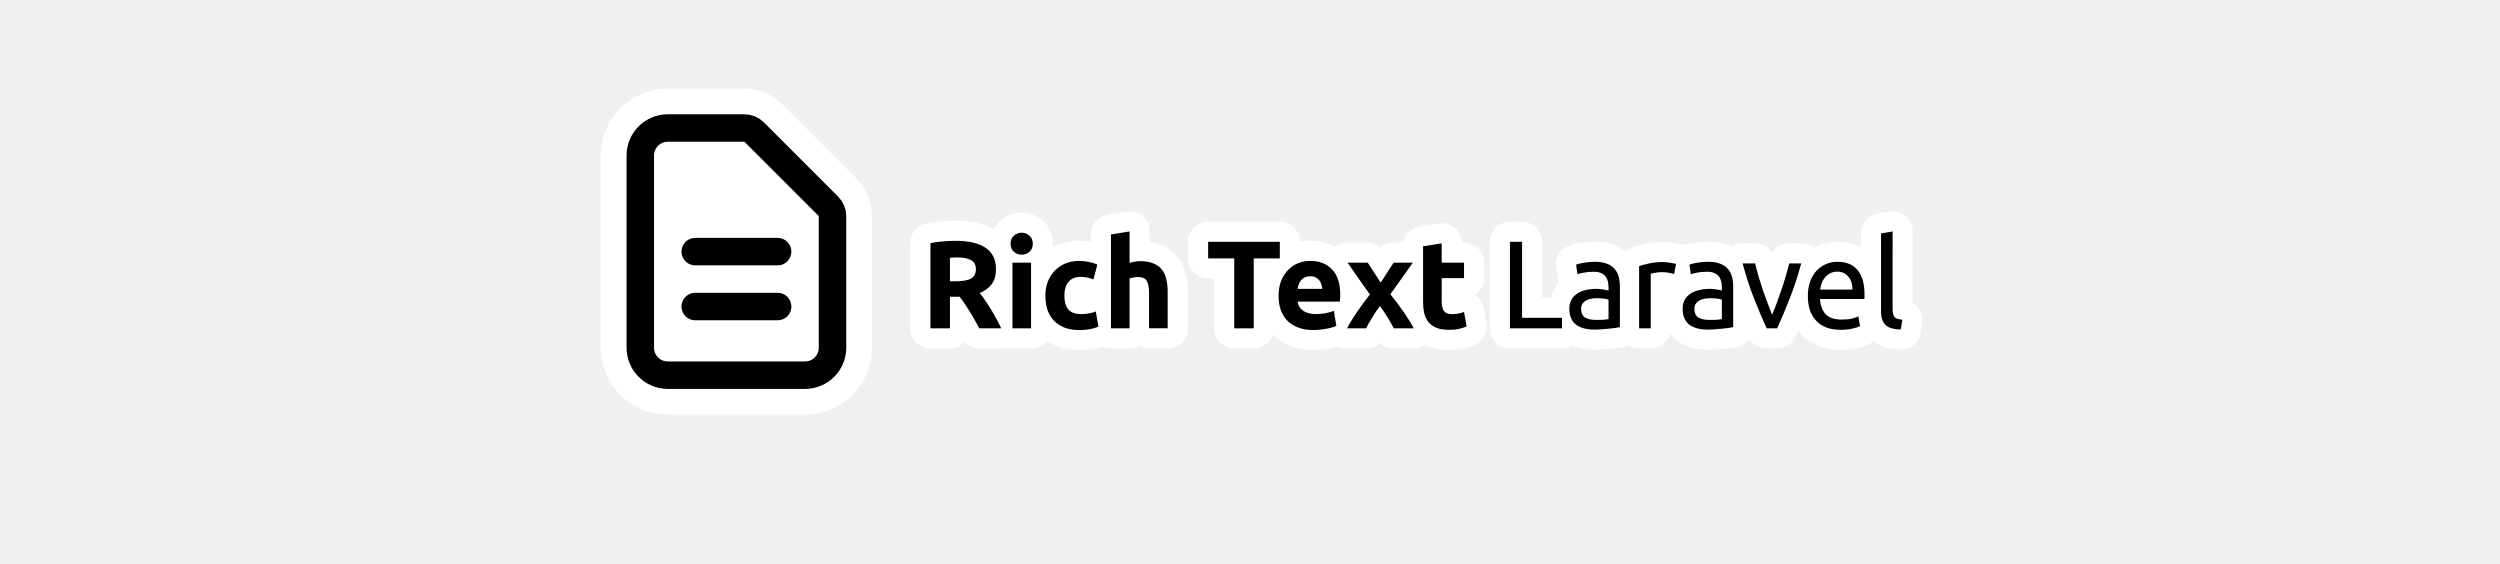
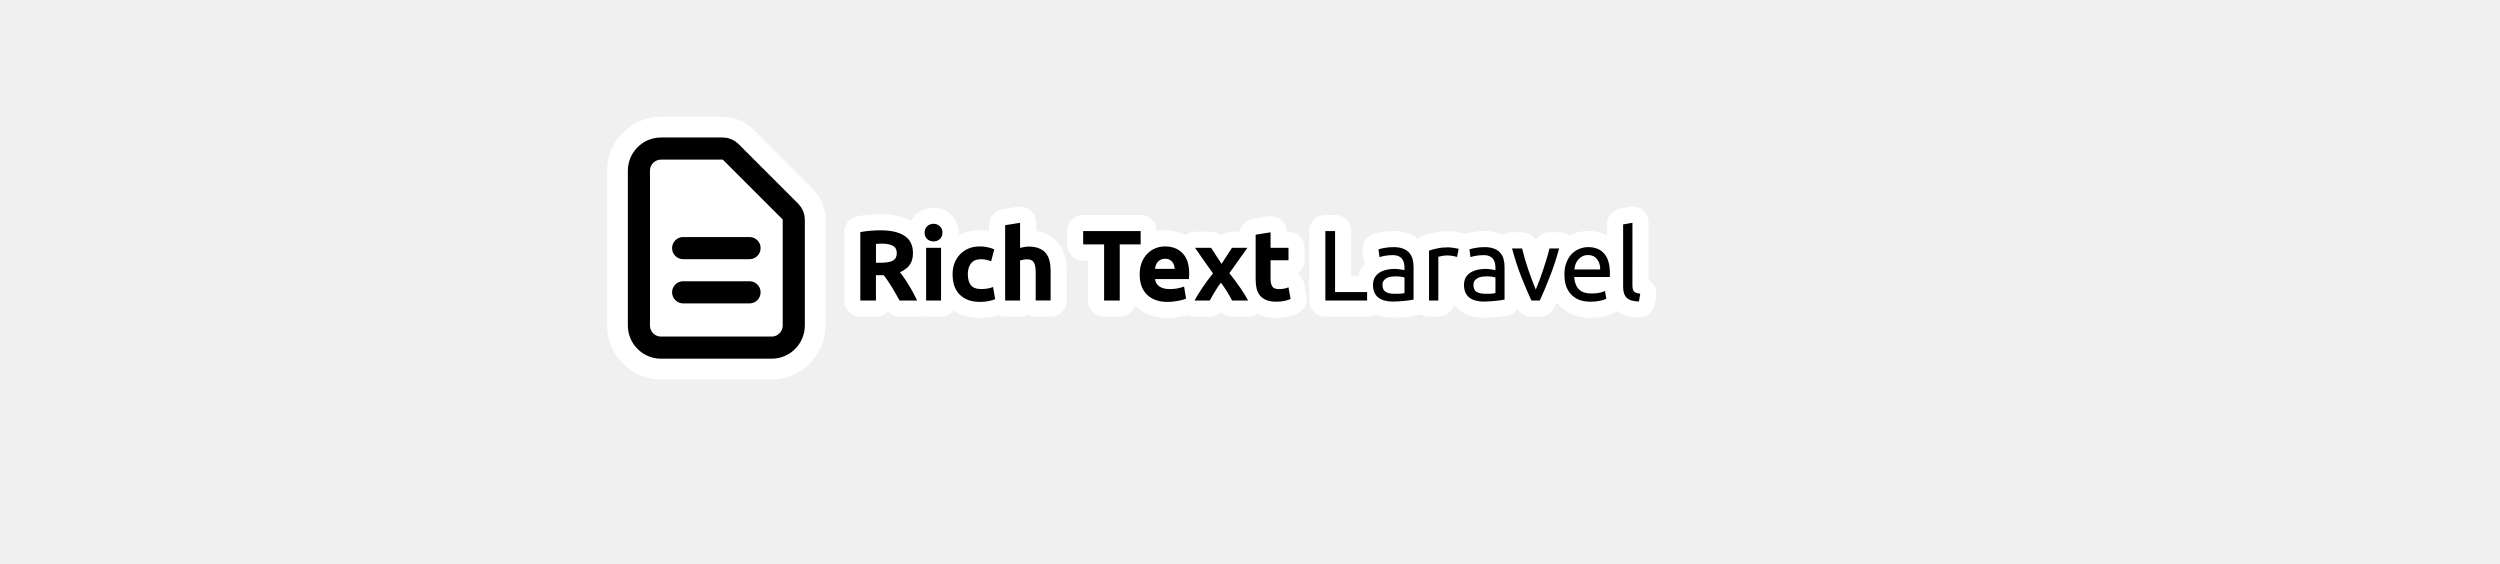
<svg xmlns="http://www.w3.org/2000/svg" width="485.03" height="109.404" viewBox="0 0 128.326 28.947" version="1.1" id="svg14">
  <defs id="defs18" />
-   <path id="text6" style="line-height:1.25;stroke:#ffffff;stroke-width:2.065;stroke-linejoin:round;stroke-miterlimit:4;stroke-dasharray:none;paint-order:stroke fill markers" d="m 57.98,11.882 -0.955,0.154 v 4.818 h 0.955 v -2.563 c 0.06,-0.017 0.126,-0.032 0.199,-0.045 0.077,-0.017 0.158,-0.026 0.244,-0.026 0.214,0 0.359,0.064 0.436,0.192 0.081,0.128 0.122,0.346 0.122,0.653 v 1.787 h 0.955 v -1.903 c 0,-0.231 -0.024,-0.44 -0.071,-0.628 -0.043,-0.188 -0.119,-0.35 -0.23,-0.487 -0.107,-0.137 -0.252,-0.242 -0.436,-0.314 -0.179,-0.077 -0.406,-0.115 -0.679,-0.115 -0.094,0 -0.192,0.011 -0.295,0.032 -0.098,0.017 -0.179,0.037 -0.244,0.058 z m 39.171,0 -0.596,0.102 v 3.998 c 0,0.316 0.077,0.549 0.23,0.698 0.154,0.149 0.414,0.228 0.782,0.237 l 0.083,-0.5 c -0.094,-0.013 -0.173,-0.028 -0.237,-0.045 -0.064,-0.021 -0.116,-0.051 -0.154,-0.09 -0.038,-0.038 -0.066,-0.09 -0.083,-0.154 -0.017,-0.064 -0.026,-0.145 -0.026,-0.243 z m -44.707,0.064 c -0.154,0 -0.288,0.052 -0.404,0.154 -0.111,0.098 -0.167,0.235 -0.167,0.41 0,0.175 0.056,0.314 0.167,0.416 0.115,0.098 0.25,0.148 0.404,0.148 0.154,0 0.286,-0.049 0.397,-0.148 0.115,-0.103 0.173,-0.241 0.173,-0.416 0,-0.175 -0.058,-0.312 -0.173,-0.41 -0.111,-0.103 -0.243,-0.154 -0.397,-0.154 z m -3.383,0.416 c -0.184,0 -0.393,0.009 -0.628,0.026 -0.231,0.017 -0.455,0.047 -0.673,0.09 v 4.376 h 1 v -1.621 h 0.493 c 0.085,0.103 0.171,0.218 0.256,0.346 0.085,0.124 0.171,0.256 0.256,0.397 0.09,0.141 0.175,0.286 0.256,0.436 0.085,0.149 0.169,0.297 0.25,0.442 h 1.121 c -0.077,-0.162 -0.16,-0.327 -0.25,-0.493 -0.09,-0.171 -0.184,-0.333 -0.282,-0.487 -0.094,-0.158 -0.19,-0.307 -0.288,-0.448 -0.098,-0.145 -0.192,-0.273 -0.282,-0.385 0.269,-0.111 0.474,-0.263 0.615,-0.455 0.145,-0.196 0.218,-0.451 0.218,-0.763 0,-0.5 -0.177,-0.867 -0.532,-1.102 -0.355,-0.239 -0.865,-0.359 -1.531,-0.359 z m 12.954,0.051 v 0.852 h 1.339 v 3.588 h 1 v -3.588 h 1.339 v -0.852 z m 15.492,0 v 4.44 h 2.672 v -0.538 h -2.05 v -3.902 z m -3.505,0.077 -0.955,0.154 v 2.832 c 0,0.218 0.019,0.416 0.058,0.596 0.043,0.179 0.115,0.333 0.218,0.461 0.103,0.124 0.239,0.222 0.41,0.295 0.171,0.068 0.386,0.103 0.647,0.103 0.205,0 0.378,-0.017 0.519,-0.051 0.141,-0.034 0.269,-0.075 0.385,-0.122 l -0.134,-0.743 c -0.09,0.034 -0.19,0.062 -0.301,0.083 -0.107,0.017 -0.212,0.026 -0.314,0.026 -0.214,0 -0.356,-0.06 -0.429,-0.179 -0.068,-0.12 -0.103,-0.28 -0.103,-0.481 v -1.185 h 1.147 v -0.794 h -1.147 z m -24.884,0.724 c 0.32,0 0.561,0.047 0.724,0.141 0.167,0.09 0.25,0.243 0.25,0.461 0,0.226 -0.081,0.387 -0.244,0.481 -0.162,0.094 -0.432,0.141 -0.807,0.141 H 48.76 v -1.204 c 0.051,-0.004 0.105,-0.009 0.16,-0.013 0.06,-0.004 0.126,-0.006 0.199,-0.006 z m 6.278,0.179 c -0.273,0 -0.517,0.047 -0.73,0.141 -0.214,0.094 -0.395,0.222 -0.545,0.384 -0.149,0.158 -0.265,0.346 -0.346,0.564 -0.077,0.214 -0.115,0.442 -0.115,0.686 0,0.252 0.032,0.487 0.096,0.705 0.068,0.214 0.173,0.399 0.314,0.557 0.145,0.158 0.329,0.284 0.551,0.378 0.222,0.09 0.487,0.135 0.794,0.135 0.201,0 0.385,-0.017 0.551,-0.051 0.167,-0.034 0.305,-0.075 0.416,-0.122 l -0.134,-0.782 c -0.111,0.047 -0.233,0.081 -0.365,0.103 -0.132,0.021 -0.256,0.032 -0.371,0.032 -0.325,0 -0.553,-0.083 -0.686,-0.25 -0.128,-0.167 -0.192,-0.401 -0.192,-0.705 0,-0.286 0.068,-0.517 0.205,-0.692 0.141,-0.175 0.353,-0.262 0.635,-0.262 0.132,0 0.252,0.013 0.359,0.038 0.107,0.026 0.205,0.055 0.295,0.09 l 0.199,-0.763 c -0.141,-0.06 -0.286,-0.105 -0.436,-0.134 -0.149,-0.034 -0.314,-0.051 -0.494,-0.051 z m 11.847,0 c -0.205,0 -0.406,0.038 -0.602,0.115 -0.192,0.077 -0.363,0.19 -0.512,0.34 -0.149,0.149 -0.271,0.338 -0.365,0.564 -0.09,0.222 -0.134,0.482 -0.134,0.781 0,0.248 0.034,0.479 0.102,0.692 0.073,0.214 0.182,0.399 0.327,0.557 0.149,0.154 0.335,0.275 0.557,0.365 0.226,0.09 0.491,0.135 0.794,0.135 0.12,0 0.239,-0.007 0.359,-0.02 0.12,-0.013 0.231,-0.03 0.333,-0.051 0.107,-0.017 0.203,-0.039 0.288,-0.064 0.085,-0.026 0.154,-0.051 0.205,-0.077 l -0.128,-0.775 c -0.107,0.047 -0.246,0.088 -0.416,0.122 -0.167,0.03 -0.337,0.045 -0.512,0.045 -0.273,0 -0.491,-0.058 -0.653,-0.173 -0.162,-0.115 -0.254,-0.271 -0.276,-0.468 h 2.166 c 0.004,-0.051 0.008,-0.109 0.013,-0.173 0.004,-0.068 0.006,-0.13 0.006,-0.186 0,-0.568 -0.139,-0.997 -0.416,-1.288 -0.278,-0.295 -0.656,-0.442 -1.134,-0.442 z m 14.627,0.045 c -0.209,0 -0.404,0.017 -0.583,0.051 -0.179,0.03 -0.307,0.062 -0.384,0.096 l 0.07,0.493 c 0.073,-0.03 0.182,-0.058 0.327,-0.083 0.149,-0.03 0.322,-0.045 0.519,-0.045 0.154,0 0.278,0.023 0.371,0.07 0.098,0.043 0.175,0.103 0.23,0.179 0.056,0.073 0.094,0.158 0.116,0.256 0.021,0.094 0.032,0.19 0.032,0.288 v 0.166 c -0.017,-0.004 -0.047,-0.011 -0.09,-0.019 -0.043,-0.009 -0.094,-0.017 -0.154,-0.025 -0.056,-0.013 -0.115,-0.021 -0.179,-0.026 -0.064,-0.009 -0.126,-0.013 -0.186,-0.013 -0.188,0 -0.367,0.019 -0.538,0.058 -0.171,0.038 -0.321,0.098 -0.449,0.179 -0.128,0.081 -0.23,0.188 -0.307,0.32 -0.073,0.132 -0.109,0.29 -0.109,0.474 0,0.192 0.032,0.357 0.096,0.493 0.064,0.137 0.154,0.248 0.269,0.333 0.115,0.081 0.252,0.141 0.41,0.179 0.158,0.038 0.331,0.058 0.519,0.058 0.132,0 0.265,-0.006 0.397,-0.019 0.137,-0.009 0.263,-0.019 0.378,-0.032 0.115,-0.013 0.218,-0.026 0.308,-0.038 0.094,-0.017 0.167,-0.03 0.218,-0.038 v -2.082 c 0,-0.188 -0.021,-0.359 -0.064,-0.512 -0.043,-0.158 -0.115,-0.293 -0.218,-0.404 -0.098,-0.115 -0.231,-0.203 -0.397,-0.262 -0.162,-0.064 -0.363,-0.096 -0.602,-0.096 z m 5.817,0 c -0.209,0 -0.404,0.017 -0.583,0.051 -0.179,0.03 -0.307,0.062 -0.384,0.096 l 0.07,0.493 c 0.073,-0.03 0.182,-0.058 0.327,-0.083 0.149,-0.03 0.322,-0.045 0.519,-0.045 0.154,0 0.278,0.023 0.371,0.07 0.098,0.043 0.175,0.103 0.23,0.179 0.056,0.073 0.094,0.158 0.116,0.256 0.021,0.094 0.032,0.19 0.032,0.288 v 0.166 c -0.017,-0.004 -0.047,-0.011 -0.09,-0.019 -0.043,-0.009 -0.094,-0.017 -0.154,-0.025 -0.056,-0.013 -0.115,-0.021 -0.179,-0.026 -0.064,-0.009 -0.126,-0.013 -0.186,-0.013 -0.188,0 -0.367,0.019 -0.538,0.058 -0.171,0.038 -0.321,0.098 -0.449,0.179 -0.128,0.081 -0.231,0.188 -0.308,0.32 -0.073,0.132 -0.109,0.29 -0.109,0.474 0,0.192 0.032,0.357 0.096,0.493 0.064,0.137 0.154,0.248 0.269,0.333 0.115,0.081 0.252,0.141 0.41,0.179 0.158,0.038 0.331,0.058 0.519,0.058 0.132,0 0.265,-0.006 0.397,-0.019 0.137,-0.009 0.263,-0.019 0.378,-0.032 0.115,-0.013 0.218,-0.026 0.308,-0.038 0.094,-0.017 0.167,-0.03 0.218,-0.038 v -2.082 c 0,-0.188 -0.021,-0.359 -0.064,-0.512 -0.043,-0.158 -0.115,-0.293 -0.218,-0.404 -0.098,-0.115 -0.231,-0.203 -0.397,-0.262 -0.162,-0.064 -0.363,-0.096 -0.602,-0.096 z m 6.631,0 c -0.192,0 -0.38,0.036 -0.564,0.109 -0.184,0.073 -0.346,0.182 -0.487,0.327 -0.141,0.145 -0.254,0.329 -0.34,0.551 -0.085,0.218 -0.128,0.474 -0.128,0.769 0,0.252 0.032,0.485 0.096,0.698 0.068,0.209 0.171,0.391 0.308,0.545 0.137,0.154 0.31,0.276 0.519,0.365 0.214,0.085 0.466,0.128 0.756,0.128 0.231,0 0.436,-0.021 0.615,-0.064 0.184,-0.043 0.312,-0.083 0.385,-0.122 l -0.083,-0.499 c -0.073,0.034 -0.182,0.07 -0.327,0.109 -0.141,0.034 -0.316,0.051 -0.525,0.051 -0.372,0 -0.645,-0.09 -0.82,-0.269 -0.175,-0.179 -0.276,-0.442 -0.301,-0.788 h 2.281 c 0.004,-0.034 0.006,-0.071 0.006,-0.109 V 15.136 c 0,-0.572 -0.12,-0.997 -0.359,-1.275 -0.239,-0.282 -0.583,-0.423 -1.031,-0.423 z m -8.95,0.013 c -0.261,0 -0.495,0.023 -0.705,0.07 -0.209,0.043 -0.385,0.09 -0.525,0.141 v 3.191 h 0.596 v -2.8 c 0.034,-0.009 0.105,-0.024 0.212,-0.045 0.111,-0.026 0.222,-0.038 0.333,-0.038 0.171,0 0.31,0.013 0.416,0.038 0.111,0.021 0.19,0.041 0.237,0.058 l 0.103,-0.519 c -0.026,-0.009 -0.066,-0.017 -0.122,-0.026 -0.051,-0.013 -0.109,-0.023 -0.173,-0.032 -0.064,-0.013 -0.13,-0.021 -0.199,-0.026 -0.064,-0.009 -0.122,-0.013 -0.173,-0.013 z m -33.399,0.032 v 3.37 h 0.955 v -3.37 z m 17.203,0 c 0.188,0.269 0.378,0.543 0.57,0.82 0.192,0.273 0.384,0.545 0.577,0.814 -0.111,0.137 -0.224,0.284 -0.34,0.442 -0.115,0.154 -0.226,0.31 -0.333,0.468 -0.103,0.154 -0.199,0.303 -0.288,0.448 -0.09,0.145 -0.16,0.271 -0.211,0.378 h 0.974 c 0.043,-0.085 0.092,-0.177 0.148,-0.275 l 0.179,-0.295 c 0.06,-0.103 0.121,-0.203 0.186,-0.301 0.068,-0.098 0.135,-0.188 0.199,-0.269 0.068,0.085 0.137,0.182 0.205,0.288 0.073,0.103 0.141,0.207 0.205,0.314 0.064,0.103 0.122,0.203 0.173,0.301 0.051,0.094 0.094,0.173 0.128,0.237 h 1.025 C 72.444,16.614 72.277,16.343 72.068,16.04 71.859,15.736 71.626,15.425 71.37,15.104 l 1.153,-1.621 h -0.986 l -0.666,1.025 -0.666,-1.025 z m 20.278,0.038 c 0.167,0.624 0.361,1.222 0.583,1.794 0.226,0.572 0.444,1.085 0.653,1.538 h 0.538 c 0.209,-0.453 0.425,-0.965 0.647,-1.538 0.226,-0.572 0.423,-1.17 0.589,-1.794 h -0.615 c -0.051,0.209 -0.113,0.434 -0.186,0.673 -0.068,0.235 -0.143,0.47 -0.224,0.705 -0.077,0.231 -0.156,0.455 -0.237,0.673 -0.081,0.218 -0.158,0.412 -0.231,0.583 -0.073,-0.171 -0.149,-0.365 -0.23,-0.583 -0.081,-0.218 -0.162,-0.442 -0.244,-0.673 -0.077,-0.235 -0.152,-0.47 -0.224,-0.705 -0.068,-0.239 -0.128,-0.464 -0.179,-0.673 z m 4.862,0.423 c 0.243,0 0.434,0.088 0.57,0.263 0.141,0.171 0.209,0.391 0.205,0.66 h -1.653 c 0.013,-0.115 0.039,-0.229 0.077,-0.34 0.043,-0.111 0.1,-0.209 0.173,-0.295 0.073,-0.085 0.16,-0.154 0.263,-0.205 0.107,-0.056 0.228,-0.083 0.365,-0.083 z m -27.056,0.237 c 0.111,0 0.203,0.019 0.275,0.058 0.077,0.038 0.139,0.088 0.186,0.148 0.051,0.06 0.087,0.128 0.109,0.205 0.026,0.077 0.041,0.156 0.045,0.237 h -1.262 c 0.013,-0.081 0.032,-0.16 0.058,-0.237 0.03,-0.081 0.071,-0.152 0.122,-0.212 0.051,-0.06 0.116,-0.107 0.192,-0.141 0.077,-0.038 0.169,-0.058 0.275,-0.058 z m 14.755,1.128 c 0.137,0 0.252,0.008 0.346,0.025 0.098,0.013 0.169,0.03 0.211,0.051 v 0.993 c -0.073,0.017 -0.164,0.03 -0.275,0.038 -0.107,0.004 -0.231,0.006 -0.371,0.006 -0.235,0 -0.421,-0.041 -0.557,-0.122 -0.137,-0.085 -0.205,-0.235 -0.205,-0.449 0,-0.115 0.028,-0.207 0.083,-0.275 0.056,-0.073 0.124,-0.128 0.205,-0.167 0.085,-0.043 0.177,-0.07 0.275,-0.083 0.103,-0.013 0.199,-0.019 0.288,-0.019 z m 5.817,0 c 0.137,0 0.252,0.008 0.346,0.025 0.098,0.013 0.169,0.03 0.211,0.051 v 0.993 c -0.073,0.017 -0.164,0.03 -0.275,0.038 -0.107,0.004 -0.231,0.006 -0.372,0.006 -0.235,0 -0.421,-0.041 -0.557,-0.122 -0.137,-0.085 -0.205,-0.235 -0.205,-0.449 0,-0.115 0.028,-0.207 0.083,-0.275 0.056,-0.073 0.124,-0.128 0.205,-0.167 0.085,-0.043 0.177,-0.07 0.275,-0.083 0.103,-0.013 0.199,-0.019 0.288,-0.019 z" />
-   <path stroke-linecap="round" stroke-width="2.438" d="m 35.685,12.917 h 4.229 m -4.229,2.819 h 4.229 m 1.41,3.524 H 34.275 A 1.41,1.41 0 0 1 32.866,17.85 V 7.983 a 1.41,1.41 0 0 1 1.409,-1.41 h 3.938 a 0.705,0.705 0 0 1 0.498,0.206 l 3.816,3.816 a 0.705,0.705 0 0 1 0.206,0.498 v 6.757 a 1.41,1.41 0 0 1 -1.41,1.41 z" fill="none" stroke="currentColor" style="stroke:#ffffff;stroke-width:4.051;stroke-linejoin:round;stroke-miterlimit:4;stroke-dasharray:none;paint-order:stroke fill markers" id="path8" />
-   <path stroke-linecap="round" stroke-linejoin="round" stroke-width="1.41" d="m 35.685,12.917 h 4.229 m -4.229,2.818 h 4.229 m 1.41,3.524 H 34.275 A 1.41,1.41 0 0 1 32.865,17.849 V 7.982 a 1.41,1.41 0 0 1 1.409,-1.41 h 3.938 a 0.705,0.705 0 0 1 0.497,0.206 l 3.816,3.816 a 0.705,0.705 0 0 1 0.207,0.498 v 6.757 a 1.41,1.41 0 0 1 -1.41,1.41 z" fill="none" stroke="currentColor" id="path10" />
-   <path style="fill:#ffffff;stroke:#ffffff;stroke-width:2.022;stroke-linejoin:round;stroke-miterlimit:4;stroke-dasharray:none;paint-order:stroke fill markers" d="M 34.951,9.795 V 8.619 h 2.637 l 1.105,1.108 1.106,1.108 -2.137,0.002 c -1.176,0.001 -2.267,0.032 -2.424,0.068 l -0.286,0.067 z" id="path12" />
+   <path id="text6" style="line-height:1.25;stroke:#ffffff;stroke-width:1.657;stroke-linejoin:round;stroke-miterlimit:4;stroke-dasharray:none;paint-order:stroke fill markers" d="m 52.36,11.437 -0.766,0.123 v 3.866 h 0.766 v -2.057 c 0.048,-0.014 0.101,-0.026 0.159,-0.036 0.062,-0.014 0.127,-0.021 0.195,-0.021 0.171,0 0.288,0.052 0.35,0.154 0.065,0.103 0.098,0.278 0.098,0.524 v 1.434 h 0.766 v -1.527 c 0,-0.185 -0.019,-0.353 -0.057,-0.504 -0.034,-0.151 -0.096,-0.281 -0.185,-0.391 -0.086,-0.11 -0.202,-0.194 -0.35,-0.252 -0.144,-0.062 -0.326,-0.092 -0.545,-0.092 -0.075,0 -0.154,0.008 -0.236,0.026 -0.079,0.014 -0.144,0.029 -0.195,0.047 z m 31.435,0 -0.478,0.082 v 3.209 c 0,0.254 0.062,0.44 0.185,0.56 0.123,0.12 0.333,0.183 0.627,0.19 l 0.067,-0.401 c -0.075,-0.01 -0.139,-0.022 -0.19,-0.036 -0.051,-0.017 -0.093,-0.041 -0.124,-0.072 -0.031,-0.031 -0.053,-0.072 -0.067,-0.124 -0.014,-0.051 -0.021,-0.116 -0.021,-0.195 z m -35.877,0.051 c -0.123,0 -0.231,0.041 -0.324,0.124 -0.089,0.079 -0.134,0.188 -0.134,0.329 0,0.141 0.045,0.252 0.134,0.334 0.093,0.079 0.201,0.118 0.324,0.118 0.123,0 0.23,-0.04 0.319,-0.118 0.093,-0.082 0.139,-0.194 0.139,-0.334 0,-0.141 -0.046,-0.25 -0.139,-0.329 -0.089,-0.082 -0.195,-0.124 -0.319,-0.124 z m -2.715,0.334 c -0.147,0 -0.315,0.007 -0.504,0.021 -0.185,0.014 -0.365,0.038 -0.54,0.072 v 3.512 h 0.802 v -1.301 h 0.396 c 0.069,0.082 0.137,0.175 0.206,0.278 0.069,0.099 0.137,0.206 0.206,0.319 0.072,0.113 0.14,0.23 0.206,0.35 0.069,0.12 0.136,0.238 0.201,0.355 h 0.9 c -0.062,-0.13 -0.128,-0.262 -0.2,-0.396 -0.072,-0.137 -0.147,-0.267 -0.226,-0.391 -0.075,-0.127 -0.152,-0.247 -0.231,-0.36 -0.079,-0.117 -0.154,-0.219 -0.226,-0.309 0.216,-0.089 0.38,-0.211 0.494,-0.365 0.117,-0.158 0.175,-0.362 0.175,-0.612 0,-0.401 -0.142,-0.696 -0.427,-0.884 -0.284,-0.192 -0.694,-0.288 -1.229,-0.288 z m 10.396,0.041 v 0.684 h 1.075 v 2.879 h 0.802 v -2.879 h 1.074 v -0.684 z m 12.432,0 v 3.563 h 2.144 v -0.432 h -1.645 v -3.131 z m -2.812,0.062 -0.766,0.123 v 2.273 c 0,0.175 0.015,0.334 0.046,0.478 0.034,0.144 0.093,0.267 0.175,0.37 0.082,0.099 0.192,0.178 0.329,0.236 0.137,0.055 0.31,0.082 0.519,0.082 0.165,0 0.303,-0.014 0.416,-0.041 0.113,-0.027 0.216,-0.06 0.309,-0.098 L 66.139,14.753 c -0.072,0.027 -0.153,0.05 -0.242,0.067 -0.086,0.014 -0.17,0.021 -0.252,0.021 -0.171,0 -0.286,-0.048 -0.344,-0.144 -0.055,-0.096 -0.082,-0.225 -0.082,-0.386 v -0.951 h 0.92 v -0.638 h -0.92 z m -19.969,0.581 c 0.257,0 0.451,0.038 0.581,0.113 0.134,0.072 0.201,0.195 0.201,0.37 0,0.182 -0.065,0.31 -0.195,0.386 -0.13,0.075 -0.346,0.113 -0.648,0.113 h -0.226 v -0.966 c 0.041,-0.004 0.084,-0.007 0.129,-0.01 0.048,-0.004 0.101,-0.005 0.159,-0.005 z m 5.038,0.144 c -0.219,0 -0.415,0.038 -0.586,0.113 -0.171,0.075 -0.317,0.178 -0.437,0.308 -0.12,0.127 -0.212,0.278 -0.277,0.453 -0.062,0.171 -0.092,0.355 -0.092,0.55 0,0.202 0.026,0.391 0.077,0.565 0.055,0.171 0.139,0.32 0.252,0.447 0.117,0.127 0.264,0.228 0.442,0.303 0.178,0.072 0.391,0.108 0.638,0.108 0.161,0 0.309,-0.014 0.442,-0.041 0.134,-0.027 0.245,-0.06 0.334,-0.098 l -0.108,-0.627 c -0.089,0.038 -0.187,0.065 -0.293,0.082 -0.106,0.017 -0.206,0.026 -0.298,0.026 -0.261,0 -0.444,-0.067 -0.55,-0.201 -0.103,-0.134 -0.154,-0.322 -0.154,-0.565 0,-0.23 0.055,-0.415 0.164,-0.555 0.113,-0.141 0.283,-0.211 0.509,-0.211 0.106,0 0.202,0.01 0.288,0.031 0.086,0.021 0.164,0.044 0.236,0.072 l 0.159,-0.612 c -0.113,-0.048 -0.23,-0.084 -0.35,-0.108 -0.12,-0.027 -0.252,-0.041 -0.396,-0.041 z m 9.507,0 c -0.165,0 -0.326,0.031 -0.483,0.092 -0.154,0.062 -0.291,0.153 -0.411,0.273 -0.12,0.12 -0.218,0.271 -0.293,0.453 -0.072,0.178 -0.108,0.387 -0.108,0.627 0,0.199 0.027,0.384 0.082,0.555 0.058,0.171 0.146,0.32 0.262,0.447 0.12,0.123 0.269,0.221 0.447,0.293 0.182,0.072 0.394,0.108 0.638,0.108 0.096,0 0.192,-0.005 0.288,-0.016 0.096,-0.01 0.185,-0.024 0.267,-0.041 0.086,-0.014 0.163,-0.031 0.232,-0.051 0.069,-0.021 0.123,-0.041 0.165,-0.062 l -0.103,-0.622 c -0.086,0.038 -0.197,0.07 -0.334,0.098 -0.134,0.024 -0.271,0.036 -0.411,0.036 -0.219,0 -0.394,-0.046 -0.524,-0.139 -0.13,-0.093 -0.204,-0.218 -0.221,-0.375 h 1.738 c 0.004,-0.041 0.007,-0.087 0.01,-0.139 0.004,-0.055 0.005,-0.105 0.005,-0.149 0,-0.456 -0.111,-0.8 -0.334,-1.033 -0.223,-0.237 -0.526,-0.355 -0.91,-0.355 z m 11.738,0.036 c -0.168,0 -0.324,0.014 -0.468,0.041 -0.144,0.024 -0.247,0.05 -0.308,0.077 l 0.056,0.396 c 0.058,-0.024 0.146,-0.046 0.262,-0.067 0.12,-0.024 0.259,-0.036 0.416,-0.036 0.123,0 0.223,0.019 0.298,0.056 0.079,0.034 0.14,0.082 0.185,0.144 0.045,0.058 0.076,0.127 0.093,0.206 0.017,0.075 0.026,0.153 0.026,0.232 v 0.133 c -0.014,-0.004 -0.038,-0.009 -0.072,-0.015 -0.034,-0.007 -0.076,-0.014 -0.124,-0.02 -0.045,-0.01 -0.093,-0.017 -0.144,-0.021 -0.051,-0.007 -0.101,-0.01 -0.149,-0.01 -0.151,0 -0.295,0.015 -0.432,0.046 -0.137,0.031 -0.257,0.079 -0.36,0.144 -0.103,0.065 -0.185,0.151 -0.247,0.257 -0.058,0.106 -0.088,0.233 -0.088,0.38 0,0.154 0.026,0.286 0.077,0.396 0.051,0.11 0.124,0.199 0.216,0.267 0.093,0.065 0.202,0.113 0.329,0.144 0.127,0.031 0.266,0.046 0.416,0.046 0.106,0 0.212,-0.005 0.319,-0.015 0.11,-0.007 0.211,-0.015 0.303,-0.026 0.093,-0.01 0.175,-0.021 0.247,-0.031 0.075,-0.014 0.134,-0.024 0.175,-0.031 v -1.671 c 0,-0.151 -0.017,-0.288 -0.051,-0.411 -0.034,-0.127 -0.093,-0.235 -0.175,-0.324 -0.079,-0.093 -0.185,-0.163 -0.319,-0.211 -0.13,-0.051 -0.291,-0.077 -0.483,-0.077 z m 4.669,0 c -0.168,0 -0.324,0.014 -0.468,0.041 -0.144,0.024 -0.247,0.05 -0.308,0.077 l 0.056,0.396 c 0.058,-0.024 0.146,-0.046 0.262,-0.067 0.12,-0.024 0.259,-0.036 0.416,-0.036 0.123,0 0.223,0.019 0.298,0.056 0.079,0.034 0.14,0.082 0.185,0.144 0.045,0.058 0.076,0.127 0.093,0.206 0.017,0.075 0.026,0.153 0.026,0.232 v 0.133 c -0.014,-0.004 -0.038,-0.009 -0.072,-0.015 -0.034,-0.007 -0.075,-0.014 -0.123,-0.02 -0.045,-0.01 -0.093,-0.017 -0.144,-0.021 -0.051,-0.007 -0.101,-0.01 -0.149,-0.01 -0.151,0 -0.295,0.015 -0.432,0.046 -0.137,0.031 -0.257,0.079 -0.36,0.144 -0.103,0.065 -0.185,0.151 -0.247,0.257 -0.058,0.106 -0.087,0.233 -0.087,0.38 0,0.154 0.026,0.286 0.077,0.396 0.051,0.11 0.124,0.199 0.216,0.267 0.093,0.065 0.202,0.113 0.329,0.144 0.127,0.031 0.266,0.046 0.416,0.046 0.106,0 0.212,-0.005 0.319,-0.015 0.11,-0.007 0.211,-0.015 0.303,-0.026 0.093,-0.01 0.175,-0.021 0.247,-0.031 0.075,-0.014 0.134,-0.024 0.175,-0.031 v -1.671 c 0,-0.151 -0.017,-0.288 -0.051,-0.411 -0.034,-0.127 -0.093,-0.235 -0.175,-0.324 -0.079,-0.093 -0.185,-0.163 -0.319,-0.211 -0.13,-0.051 -0.291,-0.077 -0.483,-0.077 z m 5.321,0 c -0.154,0 -0.305,0.029 -0.453,0.088 -0.147,0.058 -0.277,0.146 -0.391,0.262 -0.113,0.117 -0.204,0.264 -0.273,0.442 -0.069,0.175 -0.103,0.38 -0.103,0.617 0,0.202 0.026,0.389 0.077,0.56 0.055,0.168 0.137,0.314 0.247,0.437 0.11,0.123 0.249,0.221 0.416,0.293 0.171,0.069 0.374,0.103 0.607,0.103 0.185,0 0.35,-0.017 0.494,-0.051 0.147,-0.034 0.25,-0.067 0.309,-0.098 l -0.067,-0.401 c -0.058,0.027 -0.146,0.056 -0.262,0.087 -0.113,0.027 -0.253,0.041 -0.421,0.041 -0.298,0 -0.518,-0.072 -0.658,-0.216 -0.141,-0.144 -0.221,-0.355 -0.242,-0.632 h 1.831 c 0.004,-0.027 0.005,-0.057 0.005,-0.088 v -0.082 c 0,-0.459 -0.096,-0.8 -0.288,-1.023 -0.192,-0.226 -0.468,-0.339 -0.828,-0.339 z m -7.183,0.01 c -0.209,0 -0.397,0.019 -0.565,0.056 -0.168,0.034 -0.309,0.072 -0.422,0.113 v 2.561 h 0.478 V 13.18 c 0.027,-0.007 0.084,-0.019 0.17,-0.036 0.089,-0.021 0.178,-0.031 0.267,-0.031 0.137,0 0.248,0.01 0.334,0.031 0.089,0.017 0.153,0.033 0.19,0.046 l 0.082,-0.416 c -0.021,-0.007 -0.053,-0.014 -0.098,-0.021 -0.041,-0.01 -0.087,-0.019 -0.139,-0.026 -0.051,-0.01 -0.105,-0.017 -0.159,-0.021 -0.051,-0.007 -0.098,-0.01 -0.139,-0.01 z m -26.803,0.026 v 2.704 h 0.766 v -2.704 z m 13.805,0 c 0.151,0.216 0.303,0.435 0.457,0.658 0.154,0.219 0.308,0.437 0.463,0.653 -0.089,0.11 -0.18,0.228 -0.273,0.355 -0.093,0.123 -0.182,0.249 -0.267,0.375 -0.082,0.123 -0.16,0.243 -0.232,0.36 -0.072,0.117 -0.128,0.218 -0.17,0.303 h 0.781 c 0.034,-0.069 0.074,-0.142 0.118,-0.221 l 0.144,-0.236 c 0.048,-0.082 0.097,-0.163 0.149,-0.242 0.055,-0.079 0.108,-0.151 0.159,-0.216 0.055,0.069 0.11,0.146 0.165,0.232 0.058,0.082 0.113,0.166 0.165,0.252 0.051,0.082 0.098,0.163 0.139,0.242 0.041,0.075 0.076,0.139 0.103,0.19 h 0.822 c -0.099,-0.192 -0.233,-0.41 -0.401,-0.653 -0.168,-0.243 -0.355,-0.494 -0.56,-0.751 l 0.925,-1.301 h -0.792 l -0.535,0.823 -0.535,-0.823 z m 16.273,0.031 c 0.134,0.5 0.289,0.98 0.468,1.44 0.182,0.459 0.356,0.871 0.524,1.234 h 0.432 c 0.168,-0.363 0.341,-0.775 0.519,-1.234 0.182,-0.459 0.339,-0.939 0.473,-1.44 h -0.494 c -0.041,0.168 -0.091,0.348 -0.149,0.54 -0.055,0.189 -0.115,0.377 -0.18,0.565 -0.062,0.185 -0.125,0.365 -0.19,0.54 -0.065,0.175 -0.127,0.331 -0.185,0.468 -0.058,-0.137 -0.12,-0.293 -0.185,-0.468 -0.065,-0.175 -0.13,-0.355 -0.195,-0.54 -0.062,-0.189 -0.122,-0.377 -0.18,-0.565 -0.055,-0.192 -0.103,-0.372 -0.144,-0.54 z m 3.902,0.339 c 0.195,0 0.348,0.07 0.458,0.211 0.113,0.137 0.168,0.314 0.164,0.53 h -1.327 c 0.01,-0.093 0.031,-0.183 0.062,-0.273 0.034,-0.089 0.08,-0.168 0.139,-0.236 0.058,-0.069 0.129,-0.123 0.211,-0.165 0.086,-0.045 0.183,-0.067 0.293,-0.067 z m -21.712,0.19 c 0.089,0 0.163,0.015 0.221,0.046 0.062,0.031 0.111,0.07 0.149,0.118 0.041,0.048 0.07,0.103 0.087,0.165 0.021,0.062 0.033,0.125 0.036,0.19 h -1.013 c 0.01,-0.065 0.026,-0.129 0.046,-0.19 0.024,-0.065 0.057,-0.122 0.098,-0.17 0.041,-0.048 0.093,-0.086 0.154,-0.113 0.062,-0.031 0.135,-0.046 0.221,-0.046 z m 11.841,0.905 c 0.11,0 0.202,0.007 0.278,0.02 0.079,0.01 0.135,0.024 0.17,0.041 v 0.797 c -0.058,0.014 -0.132,0.024 -0.221,0.031 -0.086,0.004 -0.185,0.005 -0.298,0.005 -0.189,0 -0.338,-0.033 -0.447,-0.098 -0.11,-0.069 -0.165,-0.189 -0.165,-0.36 0,-0.093 0.022,-0.166 0.067,-0.221 0.045,-0.058 0.099,-0.103 0.164,-0.134 0.069,-0.034 0.142,-0.056 0.221,-0.067 0.082,-0.01 0.16,-0.015 0.232,-0.015 z m 4.669,0 c 0.11,0 0.202,0.007 0.278,0.02 0.079,0.01 0.135,0.024 0.17,0.041 v 0.797 c -0.058,0.014 -0.132,0.024 -0.221,0.031 -0.086,0.004 -0.185,0.005 -0.298,0.005 -0.189,0 -0.338,-0.033 -0.447,-0.098 -0.11,-0.069 -0.164,-0.189 -0.164,-0.36 0,-0.093 0.022,-0.166 0.067,-0.221 0.045,-0.058 0.099,-0.103 0.164,-0.134 0.069,-0.034 0.142,-0.056 0.221,-0.067 0.082,-0.01 0.16,-0.015 0.232,-0.015 z" />
+   <path stroke-linecap="round" stroke-width="2.438" d="m 35.065,12.736 h 3.407 m -3.407,2.271 h 3.407 m 1.136,2.839 H 33.929 A 1.136,1.136 0 0 1 32.794,16.71 V 8.762 a 1.136,1.136 0 0 1 1.135,-1.136 h 3.172 a 0.568,0.568 0 0 1 0.401,0.166 l 3.074,3.074 a 0.568,0.568 0 0 1 0.166,0.401 v 5.442 a 1.136,1.136 0 0 1 -1.136,1.136 z" fill="none" stroke="currentColor" style="stroke:#ffffff;stroke-width:3.263;stroke-linejoin:round;stroke-miterlimit:4;stroke-dasharray:none;paint-order:stroke fill markers" id="path8" />
+   <path stroke-linecap="round" stroke-linejoin="round" stroke-width="1.136" d="m 35.065,12.736 h 3.407 m -3.407,2.27 h 3.407 m 1.136,2.839 H 33.929 A 1.136,1.136 0 0 1 32.794,16.71 V 8.762 a 1.136,1.136 0 0 1 1.135,-1.136 h 3.172 a 0.568,0.568 0 0 1 0.401,0.166 l 3.074,3.074 a 0.568,0.568 0 0 1 0.167,0.401 v 5.442 a 1.136,1.136 0 0 1 -1.136,1.136 z" fill="none" stroke="currentColor" id="path10" />
+   <path style="fill:#ffffff;stroke:#ffffff;stroke-width:1.629;stroke-linejoin:round;stroke-miterlimit:4;stroke-dasharray:none;paint-order:stroke fill markers" d="M 34.474,10.222 V 9.275 h 2.124 l 0.89,0.892 0.89,0.892 -1.722,0.001 c -0.947,8.86e-4 -1.826,0.026 -1.953,0.055 l -0.231,0.054 z" id="path12" />
</svg>
